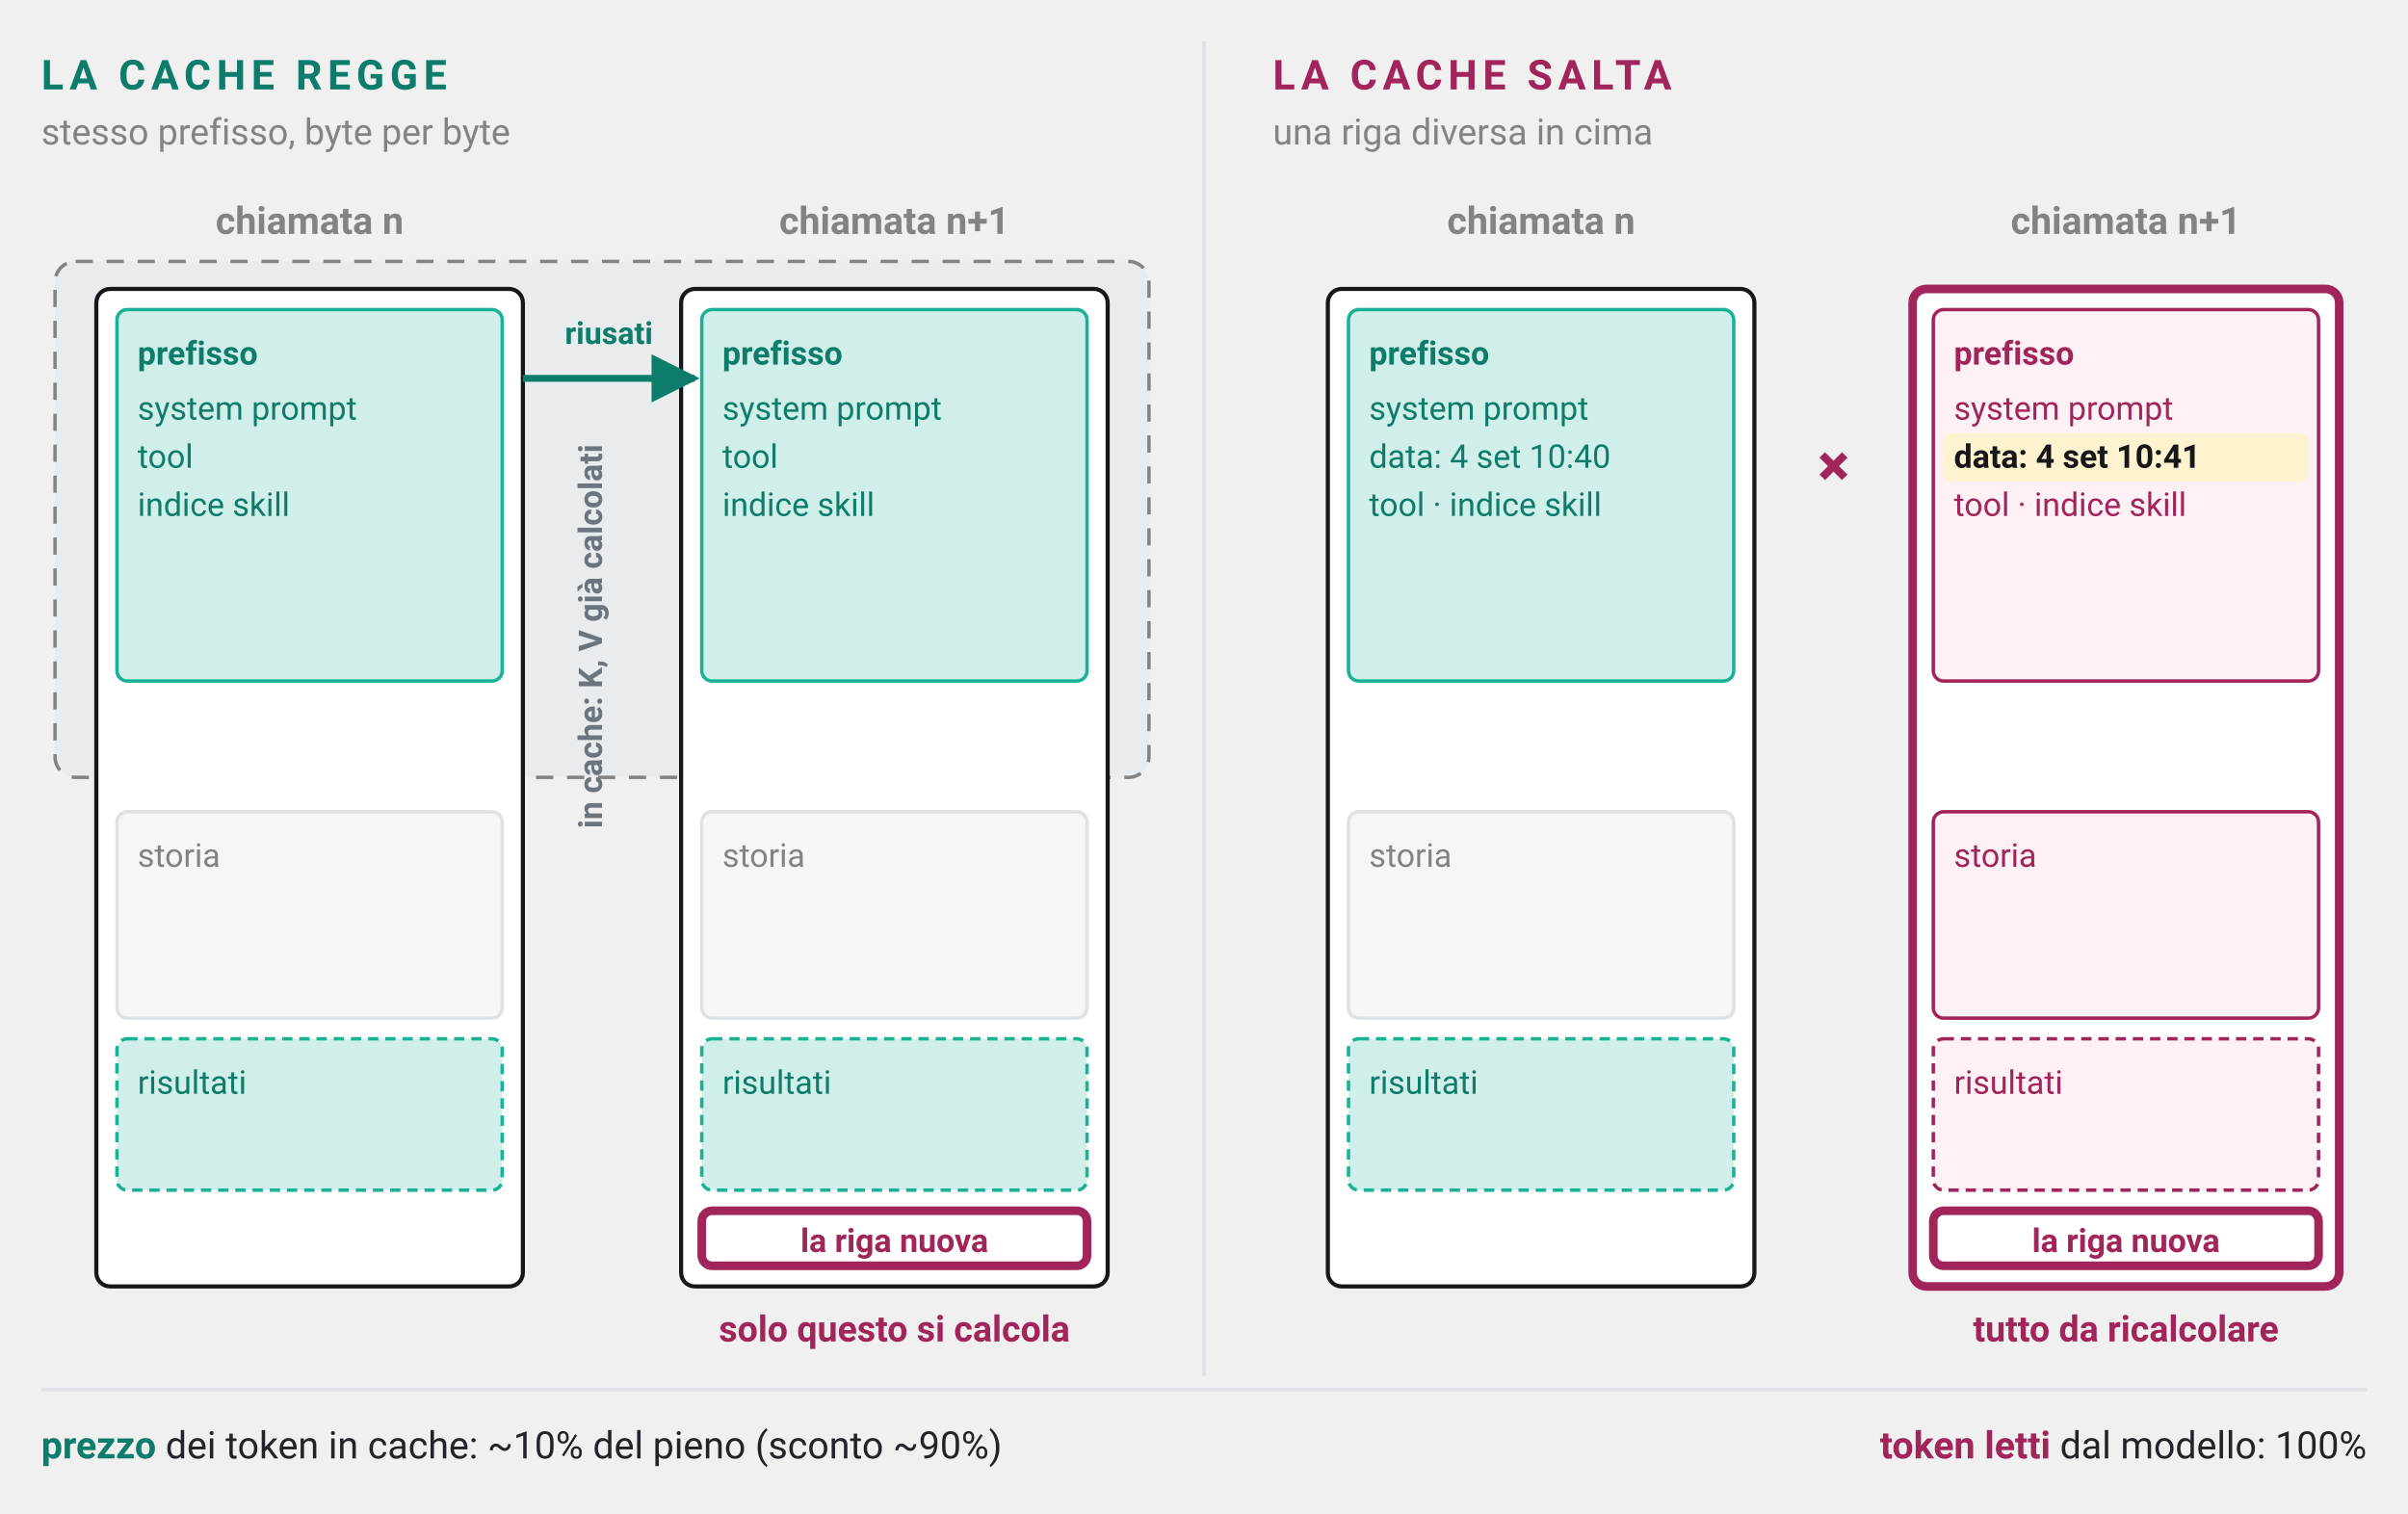
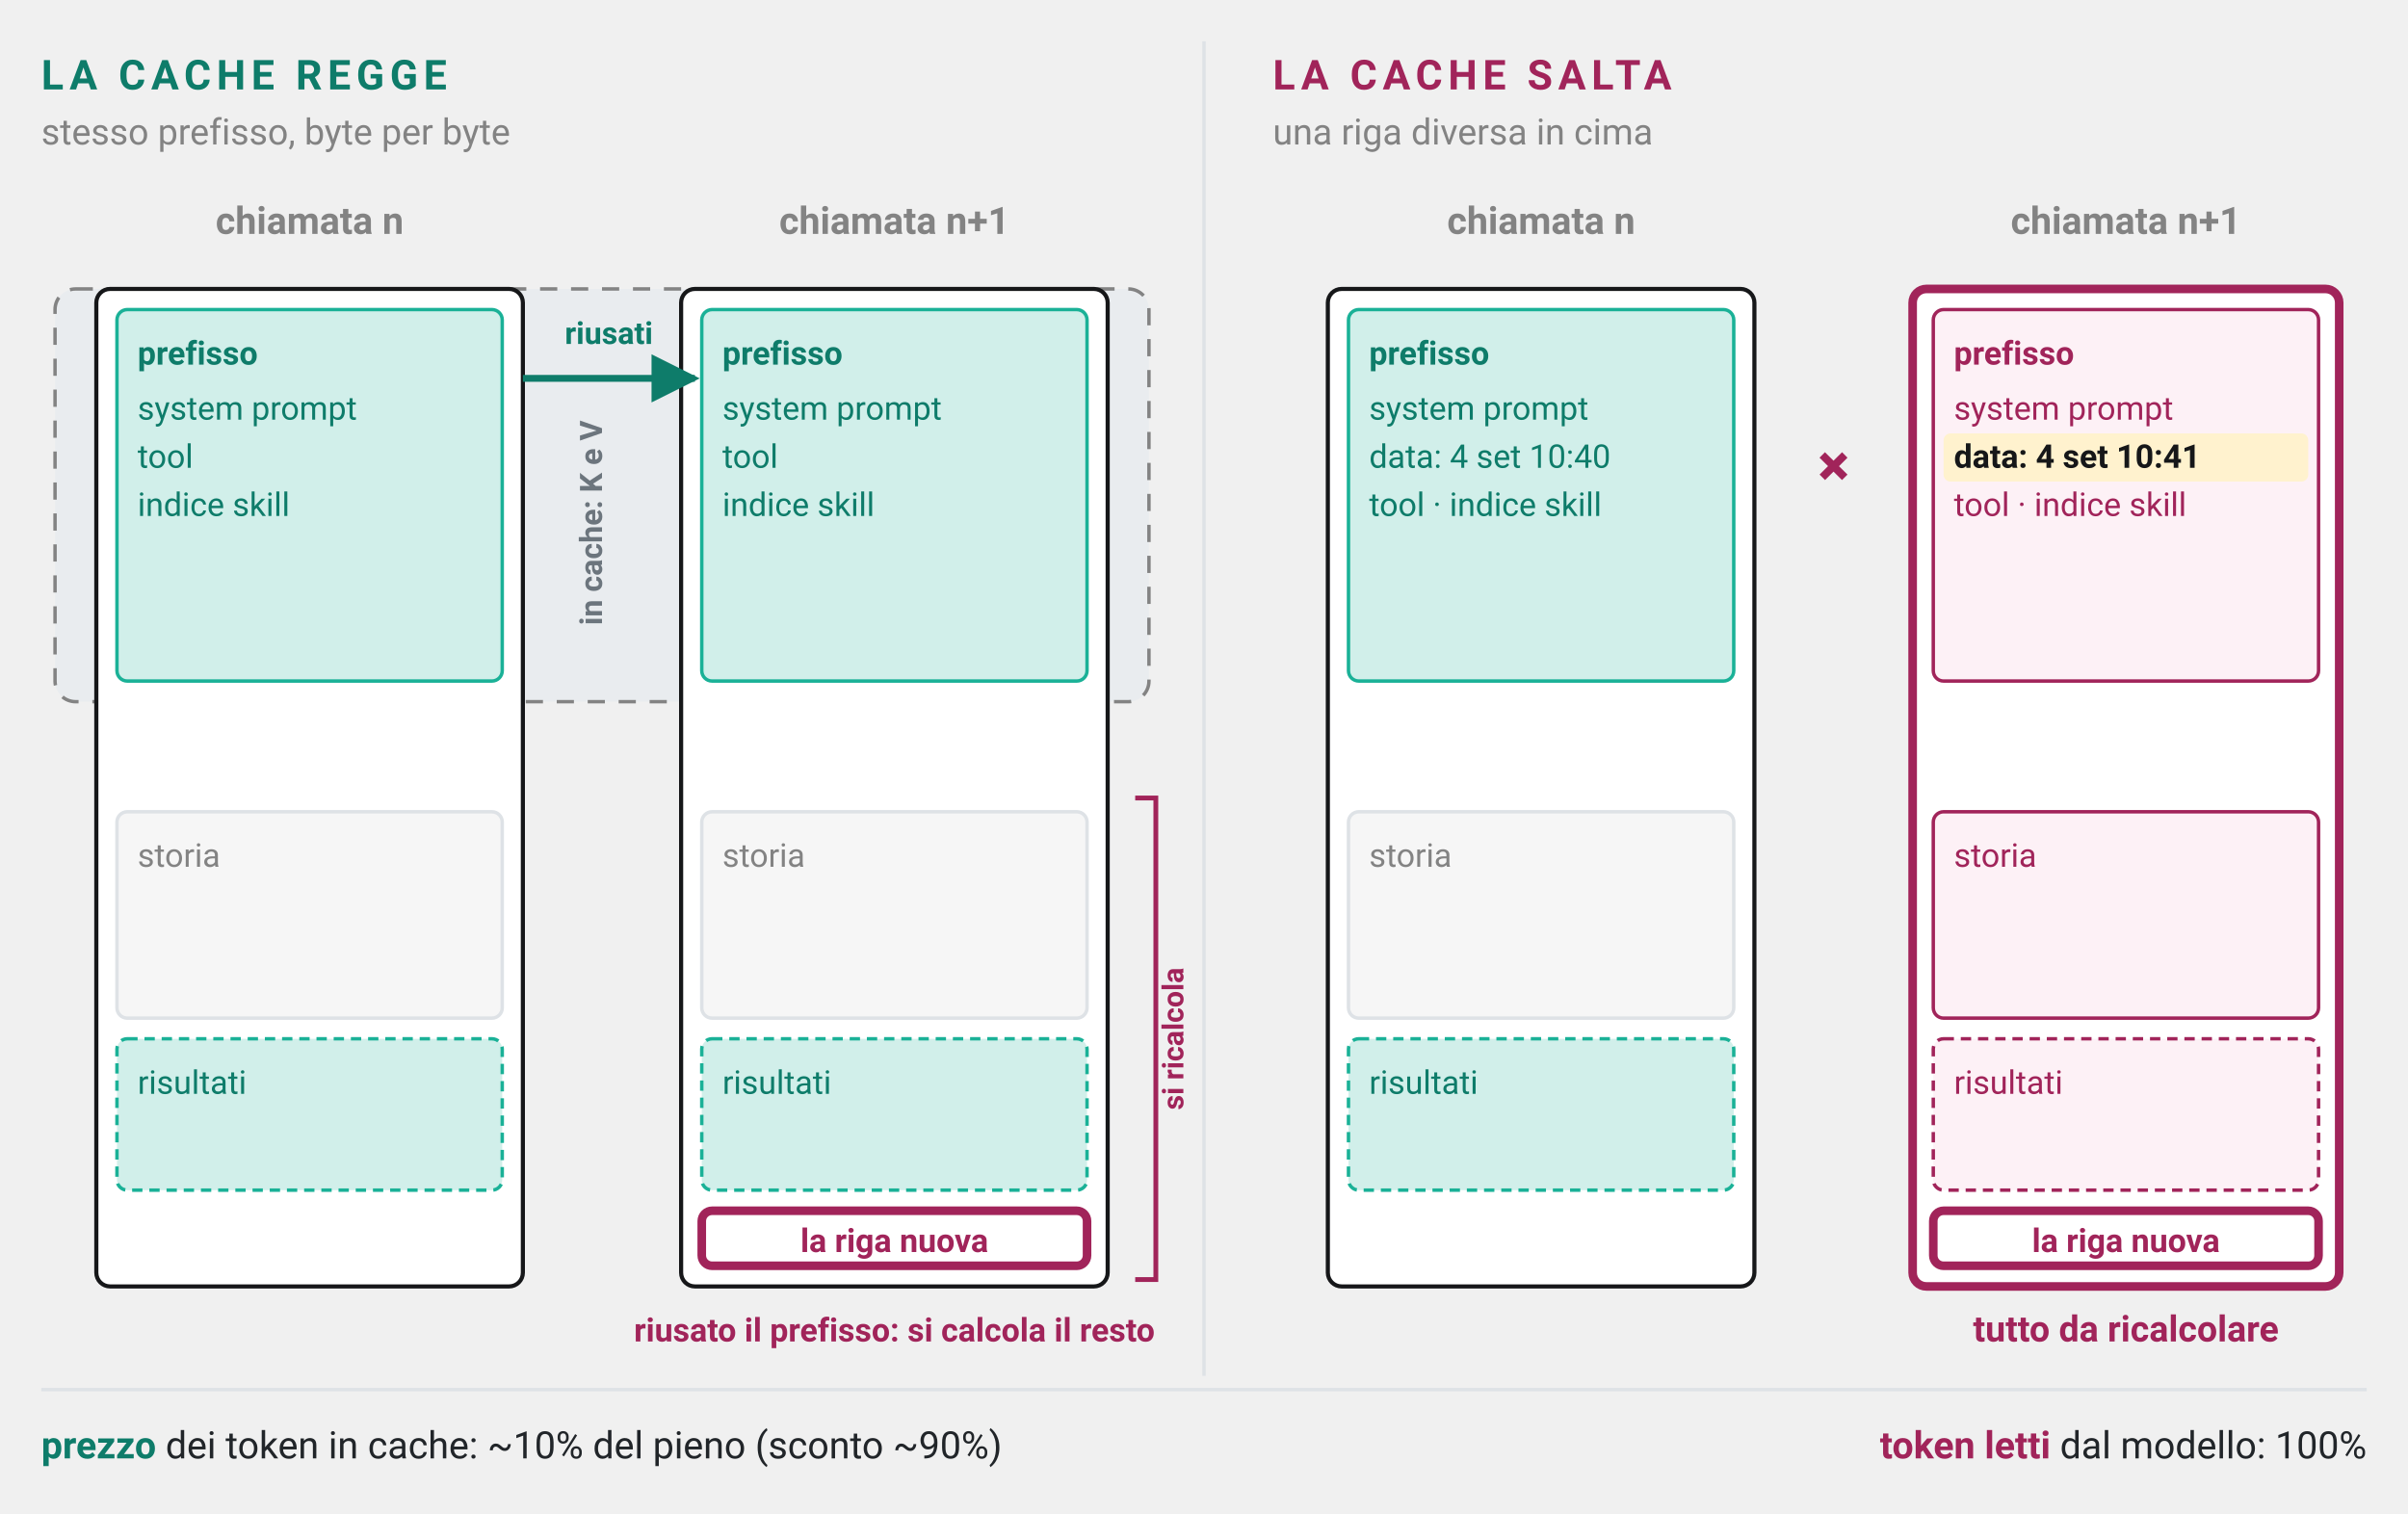
<svg xmlns="http://www.w3.org/2000/svg" viewBox="0 0 700 440" width="700" height="440" role="img" font-family="Poppins, system-ui, -apple-system, 'Segoe UI', Roboto, sans-serif">
  <defs>
    <marker id="at" viewBox="0 0 10 10" refX="9" refY="5" markerWidth="7" markerHeight="7" orient="auto-start-reverse">
      <path d="M0 0 L10 5 L0 10 z" fill="#0e7c6a" />
    </marker>
  </defs>
  <line x1="350" y1="12" x2="350" y2="400" stroke="#dee2e6" />
  <text x="12" y="26" font-size="12" font-weight="700" letter-spacing="1.6" fill="#0e7c6a">LA CACHE REGGE</text>
  <text x="12" y="42" font-size="10.5" fill="#838383">stesso prefisso, byte per byte</text>
  <g font-size="11" font-weight="600" fill="#838383" text-anchor="middle">
    <text x="90" y="68">chiamata n</text>
    <text x="260" y="68">chiamata n+1</text>
  </g>
-   <rect x="16" y="76" width="318" height="150" rx="6" fill="#e9ecef" stroke="#838383" stroke-dasharray="5 4" />
-   <text transform="rotate(-90 175 185)" x="175" y="185" text-anchor="middle" font-size="9.5" font-weight="600" fill="#6c757d">in cache: K, V già calcolati</text>
+   <rect x="16" y="84" width="318" height="120" rx="6" fill="#e9ecef" stroke="#838383" stroke-dasharray="5 4" />
+   <text transform="rotate(-90 175 152)" x="175" y="152" text-anchor="middle" font-size="9" font-weight="600" fill="#6c757d">in cache: K e V</text>
  <g id="finestra-n">
    <rect x="28" y="84" width="124" height="290" rx="4" fill="#ffffff" stroke="#161719" stroke-width="1.2" />
    <rect x="34" y="90" width="112" height="108" rx="3" fill="#d1efea" stroke="#1ab197" />
    <g font-size="9.5" fill="#0e7c6a">
      <text x="40" y="106" font-weight="700">prefisso</text>
      <text x="40" y="122">system prompt</text>
      <text x="40" y="136">tool</text>
      <text x="40" y="150">indice skill</text>
    </g>
    <rect x="34" y="236" width="112" height="60" rx="3" fill="#f6f6f6" stroke="#dee2e6" />
    <text x="40" y="252" font-size="9.5" fill="#838383">storia</text>
    <rect x="34" y="302" width="112" height="44" rx="3" fill="#d1efea" stroke="#1ab197" stroke-dasharray="3 2" />
    <text x="40" y="318" font-size="9.5" fill="#0e7c6a">risultati</text>
  </g>
  <g id="finestra-n1">
    <rect x="198" y="84" width="124" height="290" rx="4" fill="#ffffff" stroke="#161719" stroke-width="1.2" />
    <rect x="204" y="90" width="112" height="108" rx="3" fill="#d1efea" stroke="#1ab197" />
    <g font-size="9.5" fill="#0e7c6a">
      <text x="210" y="106" font-weight="700">prefisso</text>
      <text x="210" y="122">system prompt</text>
      <text x="210" y="136">tool</text>
      <text x="210" y="150">indice skill</text>
    </g>
    <rect x="204" y="236" width="112" height="60" rx="3" fill="#f6f6f6" stroke="#dee2e6" />
    <text x="210" y="252" font-size="9.5" fill="#838383">storia</text>
    <rect x="204" y="302" width="112" height="44" rx="3" fill="#d1efea" stroke="#1ab197" stroke-dasharray="3 2" />
    <text x="210" y="318" font-size="9.5" fill="#0e7c6a">risultati</text>
    <rect x="204" y="352" width="112" height="16" rx="3" fill="#ffffff" stroke="#a1245a" stroke-width="2.5" />
    <text x="260" y="364" text-anchor="middle" font-size="9.5" font-weight="700" fill="#a1245a">la riga nuova</text>
  </g>
+   <path d="M330 232 H336 V372 H330" fill="none" stroke="#a1245a" stroke-width="1.4" />
+   <text transform="rotate(-90 344 302)" x="344" y="302" text-anchor="middle" font-size="8.5" font-weight="700" fill="#a1245a">si ricalcola</text>
  <line x1="152" y1="110" x2="202" y2="110" stroke="#0e7c6a" stroke-width="2" marker-end="url(#at)" />
  <text x="177" y="100" text-anchor="middle" font-size="9" font-weight="600" fill="#0e7c6a">riusati</text>
-   <text x="260" y="390" text-anchor="middle" font-size="10.5" font-weight="600" fill="#a1245a">solo questo si calcola</text>
+   <text x="260" y="390" text-anchor="middle" font-size="9.5" font-weight="600" fill="#a1245a">riusato il prefisso: si calcola il resto</text>
  <text x="370" y="26" font-size="12" font-weight="700" letter-spacing="1.6" fill="#a1245a">LA CACHE SALTA</text>
  <text x="370" y="42" font-size="10.5" fill="#838383">una riga diversa in cima</text>
  <g font-size="11" font-weight="600" fill="#838383" text-anchor="middle">
    <text x="448" y="68">chiamata n</text>
    <text x="618" y="68">chiamata n+1</text>
  </g>
  <g id="finestra-n-b">
    <rect x="386" y="84" width="124" height="290" rx="4" fill="#ffffff" stroke="#161719" stroke-width="1.2" />
    <rect x="392" y="90" width="112" height="108" rx="3" fill="#d1efea" stroke="#1ab197" />
    <g font-size="9.5" fill="#0e7c6a">
      <text x="398" y="106" font-weight="700">prefisso</text>
      <text x="398" y="122">system prompt</text>
      <text x="398" y="136">data: 4 set 10:40</text>
      <text x="398" y="150">tool · indice skill</text>
    </g>
    <rect x="392" y="236" width="112" height="60" rx="3" fill="#f6f6f6" stroke="#dee2e6" />
    <text x="398" y="252" font-size="9.5" fill="#838383">storia</text>
    <rect x="392" y="302" width="112" height="44" rx="3" fill="#d1efea" stroke="#1ab197" stroke-dasharray="3 2" />
    <text x="398" y="318" font-size="9.5" fill="#0e7c6a">risultati</text>
  </g>
  <g id="finestra-n1-b">
    <rect x="556" y="84" width="124" height="290" rx="4" fill="#ffffff" stroke="#a1245a" stroke-width="2.5" />
    <rect x="562" y="90" width="112" height="108" rx="3" fill="#fdf1f6" stroke="#a1245a" />
    <g font-size="9.5" fill="#a1245a">
      <text x="568" y="106" font-weight="700">prefisso</text>
      <text x="568" y="122">system prompt</text>
    </g>
    <rect x="565" y="126" width="106" height="14" rx="2" fill="#fff2ce" />
    <text x="568" y="136" font-size="9.5" font-weight="700" fill="#161719">data: 4 set 10:41</text>
    <text x="568" y="150" font-size="9.5" fill="#a1245a">tool · indice skill</text>
    <rect x="562" y="236" width="112" height="60" rx="3" fill="#fdf1f6" stroke="#a1245a" />
    <text x="568" y="252" font-size="9.5" fill="#a1245a">storia</text>
    <rect x="562" y="302" width="112" height="44" rx="3" fill="#fdf1f6" stroke="#a1245a" stroke-dasharray="3 2" />
    <text x="568" y="318" font-size="9.5" fill="#a1245a">risultati</text>
    <rect x="562" y="352" width="112" height="16" rx="3" fill="#ffffff" stroke="#a1245a" stroke-width="2.5" />
    <text x="618" y="364" text-anchor="middle" font-size="9.5" font-weight="700" fill="#a1245a">la riga nuova</text>
  </g>
  <text x="533" y="140" text-anchor="middle" font-size="14" font-weight="800" fill="#a1245a">✗</text>
  <text x="618" y="390" text-anchor="middle" font-size="10.5" font-weight="600" fill="#a1245a">tutto da ricalcolare</text>
  <line x1="12" y1="404" x2="688" y2="404" stroke="#dee2e6" />
  <text x="12" y="424" font-size="11" fill="#212529">
    <tspan font-weight="700" fill="#0e7c6a">prezzo</tspan> dei token in cache: ~10% del pieno (sconto ~90%)</text>
  <text x="688" y="424" text-anchor="end" font-size="11" fill="#212529">
    <tspan font-weight="700" fill="#a1245a">token letti</tspan> dal modello: 100%</text>
</svg>
